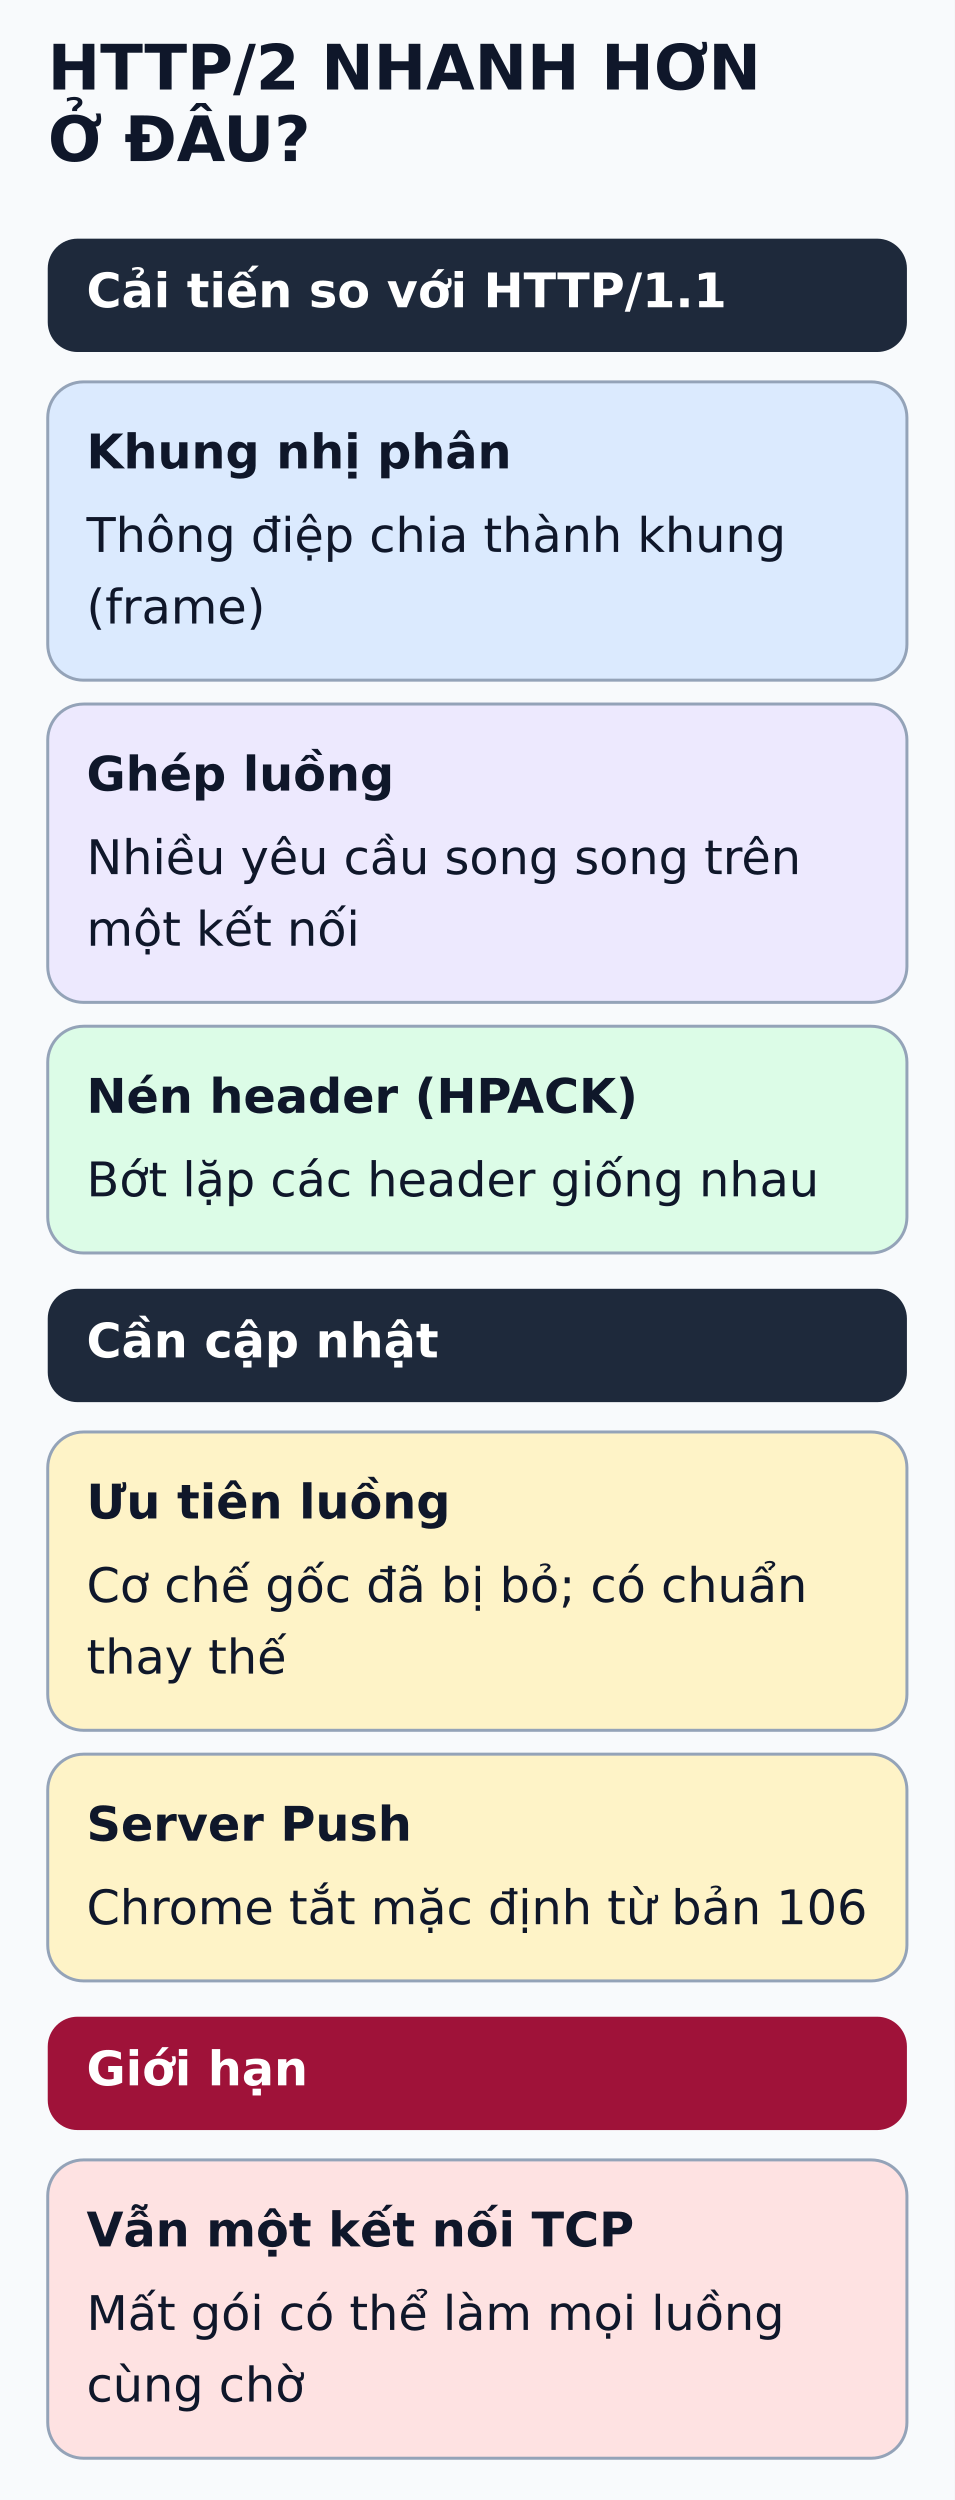
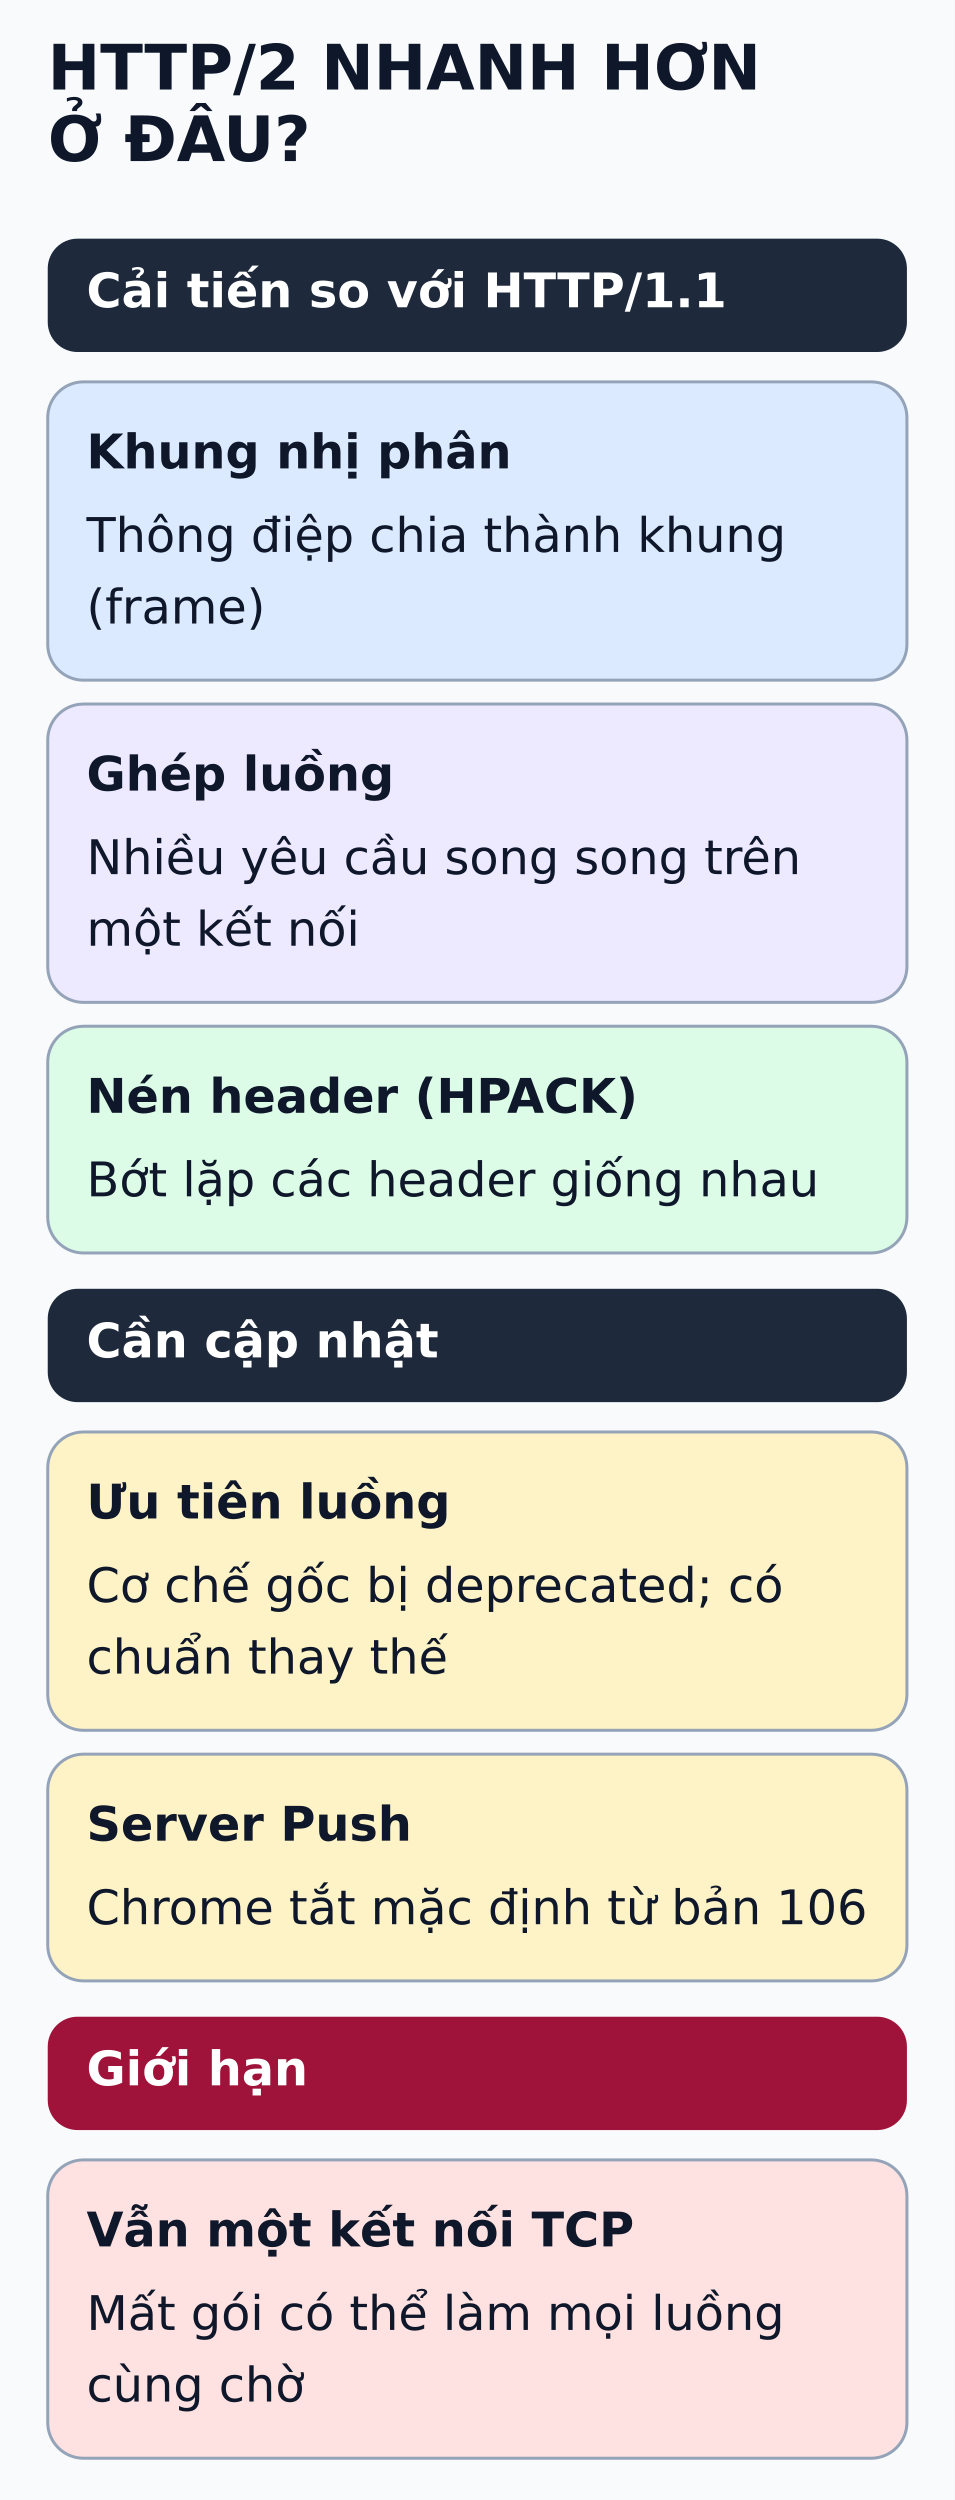
<svg xmlns="http://www.w3.org/2000/svg" viewBox="0 0 320 838" width="320" height="838" role="img" aria-labelledby="title desc">
  <rect width="320" height="838" fill="#f8fafc" />
  <g font-family="DejaVu Sans, Arial, sans-serif" fill="#0f172a">
    <text x="16" y="30" font-size="21" font-weight="bold">HTTP/2 NHANH HƠN</text>
    <text x="16" y="54" font-size="21" font-weight="bold">Ở ĐÂU?</text>
    <rect x="16" y="80" width="288" height="38" rx="10" fill="#1e293b" />
    <text x="29" y="103" font-size="16" font-weight="bold" fill="#ffffff">Cải tiến so với HTTP/1.1</text>
    <rect x="16" y="128" width="288" height="100" rx="12" fill="#dbeafe" stroke="#94a3b8" />
    <text x="29" y="157" font-size="16" font-weight="bold">Khung nhị phân</text>
    <text x="29" y="185" font-size="16" font-weight="normal">Thông điệp chia thành khung</text>
    <text x="29" y="209" font-size="16" font-weight="normal">(frame)</text>
    <rect x="16" y="236" width="288" height="100" rx="12" fill="#ede9fe" stroke="#94a3b8" />
    <text x="29" y="265" font-size="16" font-weight="bold">Ghép luồng</text>
    <text x="29" y="293" font-size="16" font-weight="normal">Nhiều yêu cầu song song trên</text>
    <text x="29" y="317" font-size="16" font-weight="normal">một kết nối</text>
    <rect x="16" y="344" width="288" height="76" rx="12" fill="#dcfce7" stroke="#94a3b8" />
    <text x="29" y="373" font-size="16" font-weight="bold">Nén header (HPACK)</text>
    <text x="29" y="401" font-size="16" font-weight="normal">Bớt lặp các header giống nhau</text>
    <rect x="16" y="432" width="288" height="38" rx="10" fill="#1e293b" />
    <text x="29" y="455" font-size="16" font-weight="bold" fill="#ffffff">Cần cập nhật</text>
    <rect x="16" y="480" width="288" height="100" rx="12" fill="#fef3c7" stroke="#94a3b8" />
    <text x="29" y="509" font-size="16" font-weight="bold">Ưu tiên luồng</text>
-     <text x="29" y="537" font-size="16" font-weight="normal">Cơ chế gốc đã bị bỏ; có chuẩn</text>
-     <text x="29" y="561" font-size="16" font-weight="normal">thay thế</text>
+     <text x="29" y="537" font-size="16" font-weight="normal">Cơ chế gốc bị deprecated; có</text>
+     <text x="29" y="561" font-size="16" font-weight="normal">chuẩn thay thế</text>
    <rect x="16" y="588" width="288" height="76" rx="12" fill="#fef3c7" stroke="#94a3b8" />
    <text x="29" y="617" font-size="16" font-weight="bold">Server Push</text>
    <text x="29" y="645" font-size="16" font-weight="normal">Chrome tắt mặc định từ bản 106</text>
    <rect x="16" y="676" width="288" height="38" rx="10" fill="#9f1239" />
    <text x="29" y="699" font-size="16" font-weight="bold" fill="#ffffff">Giới hạn</text>
    <rect x="16" y="724" width="288" height="100" rx="12" fill="#fee2e2" stroke="#94a3b8" />
    <text x="29" y="753" font-size="16" font-weight="bold">Vẫn một kết nối TCP</text>
    <text x="29" y="781" font-size="16" font-weight="normal">Mất gói có thể làm mọi luồng</text>
    <text x="29" y="805" font-size="16" font-weight="normal">cùng chờ</text>
  </g>
</svg>
